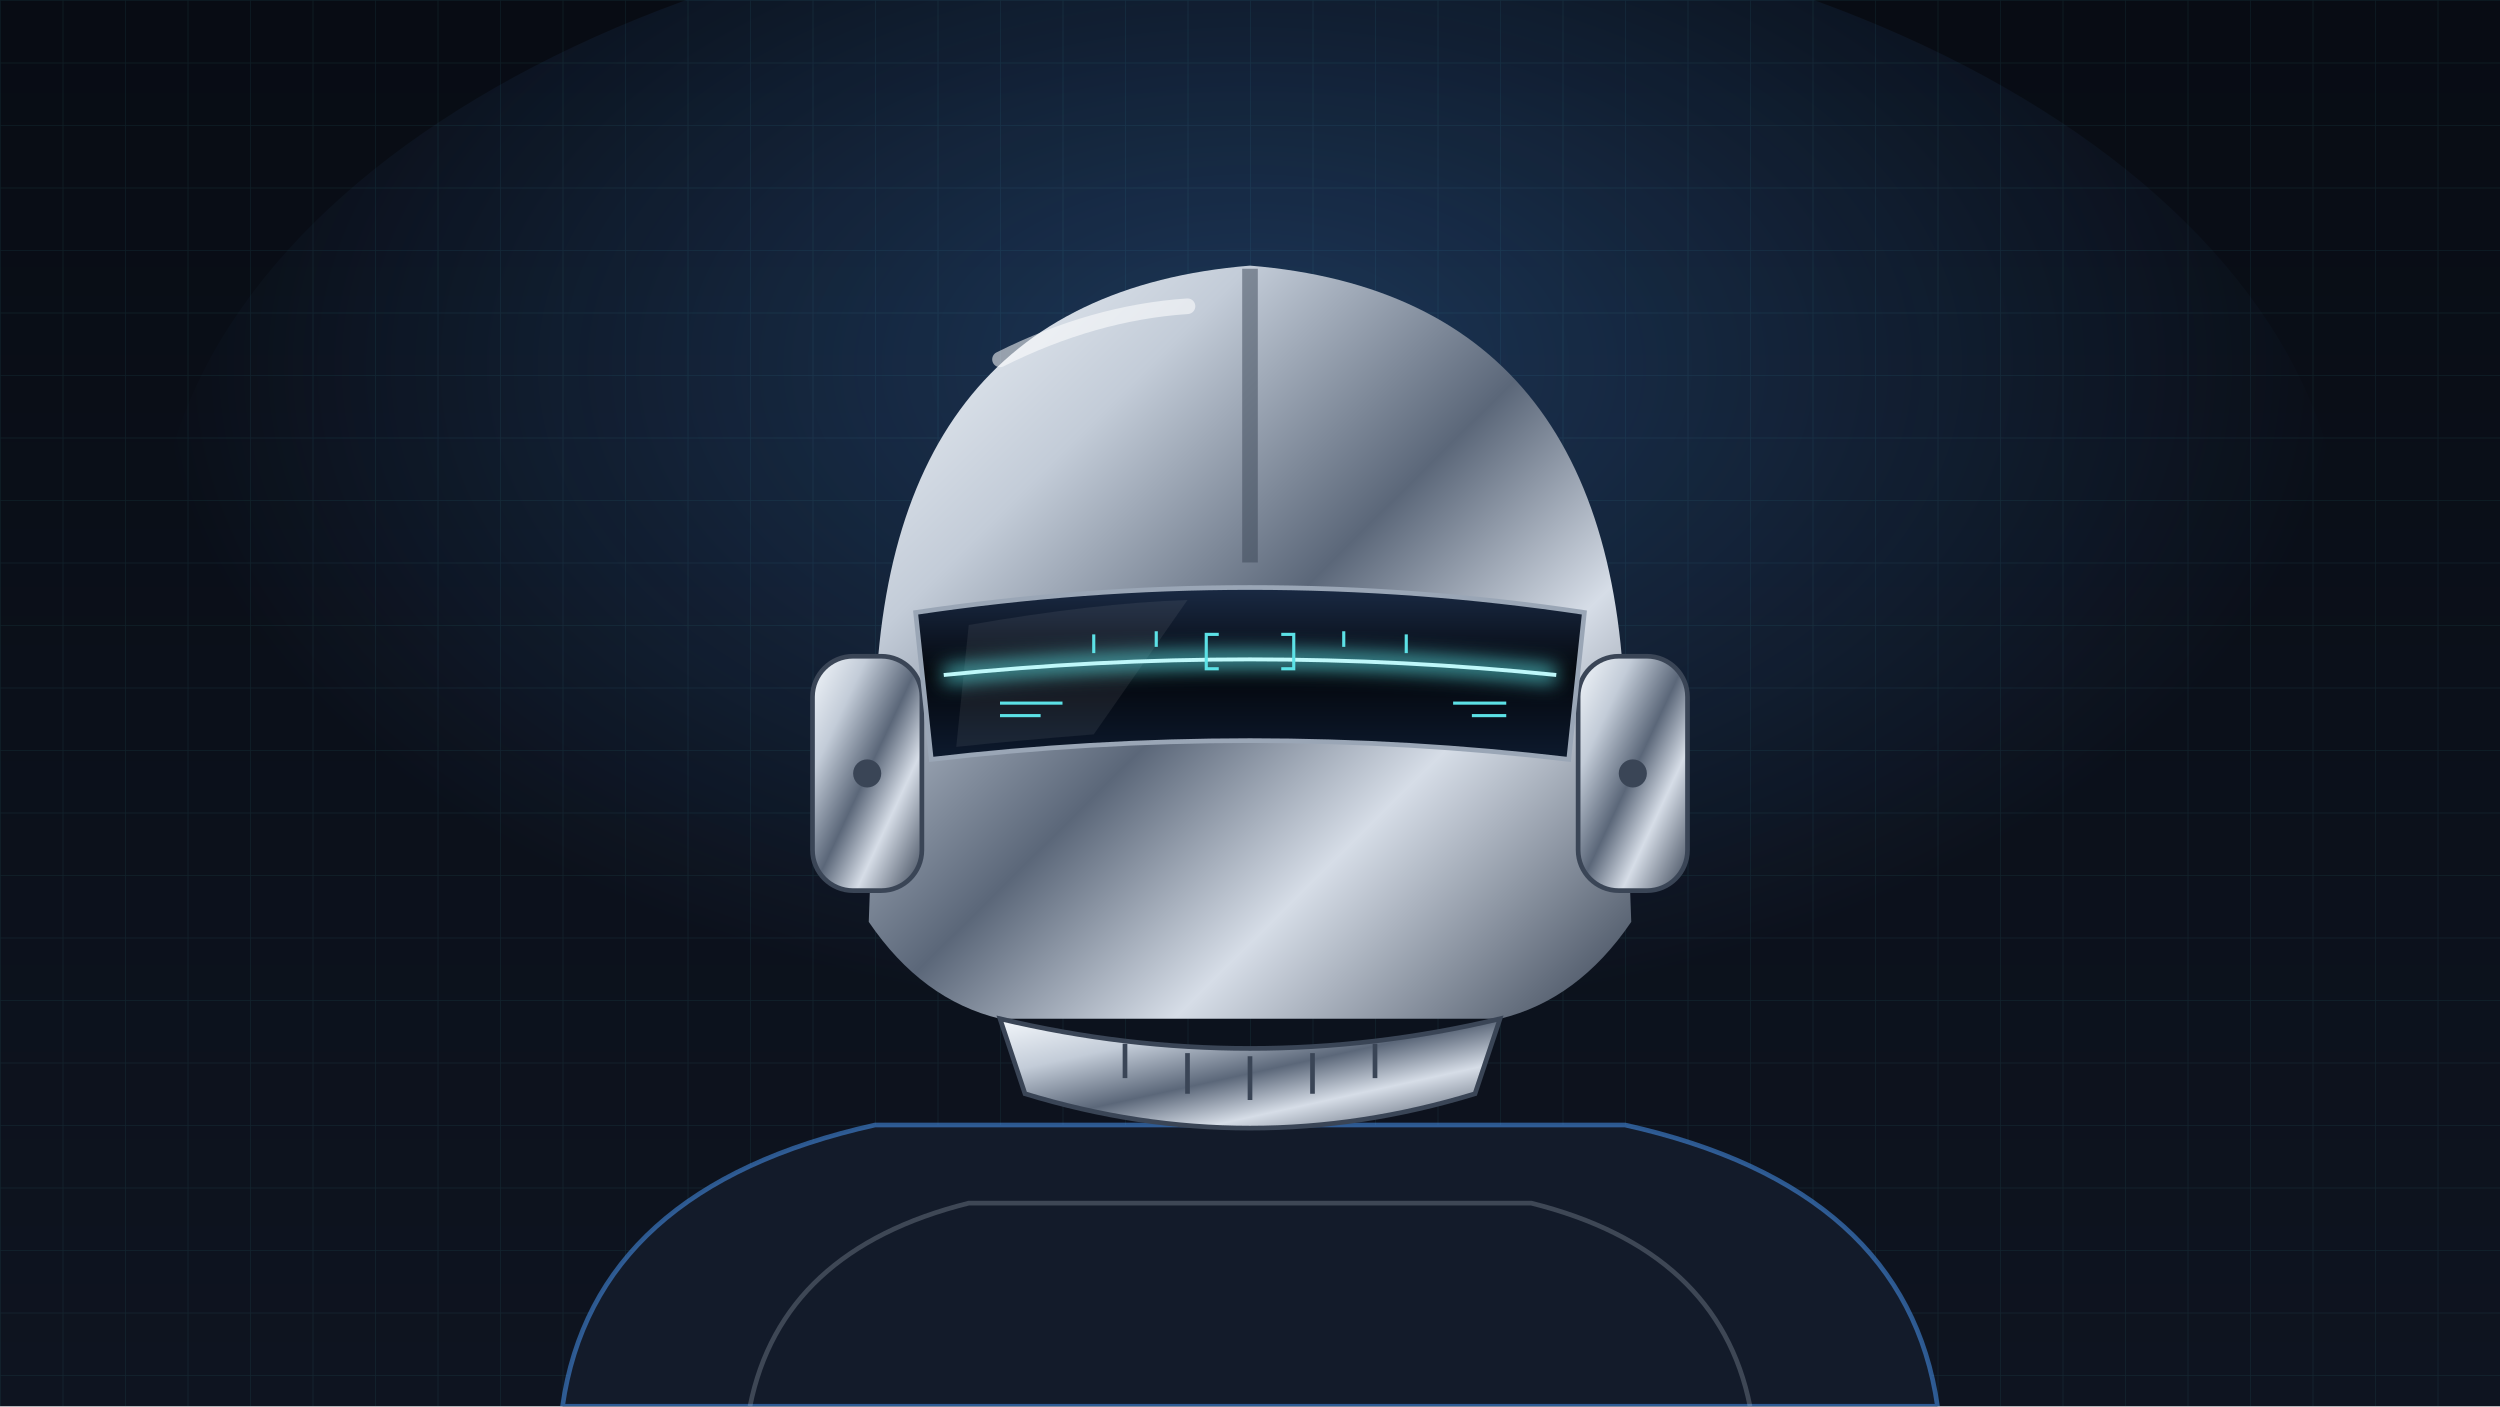
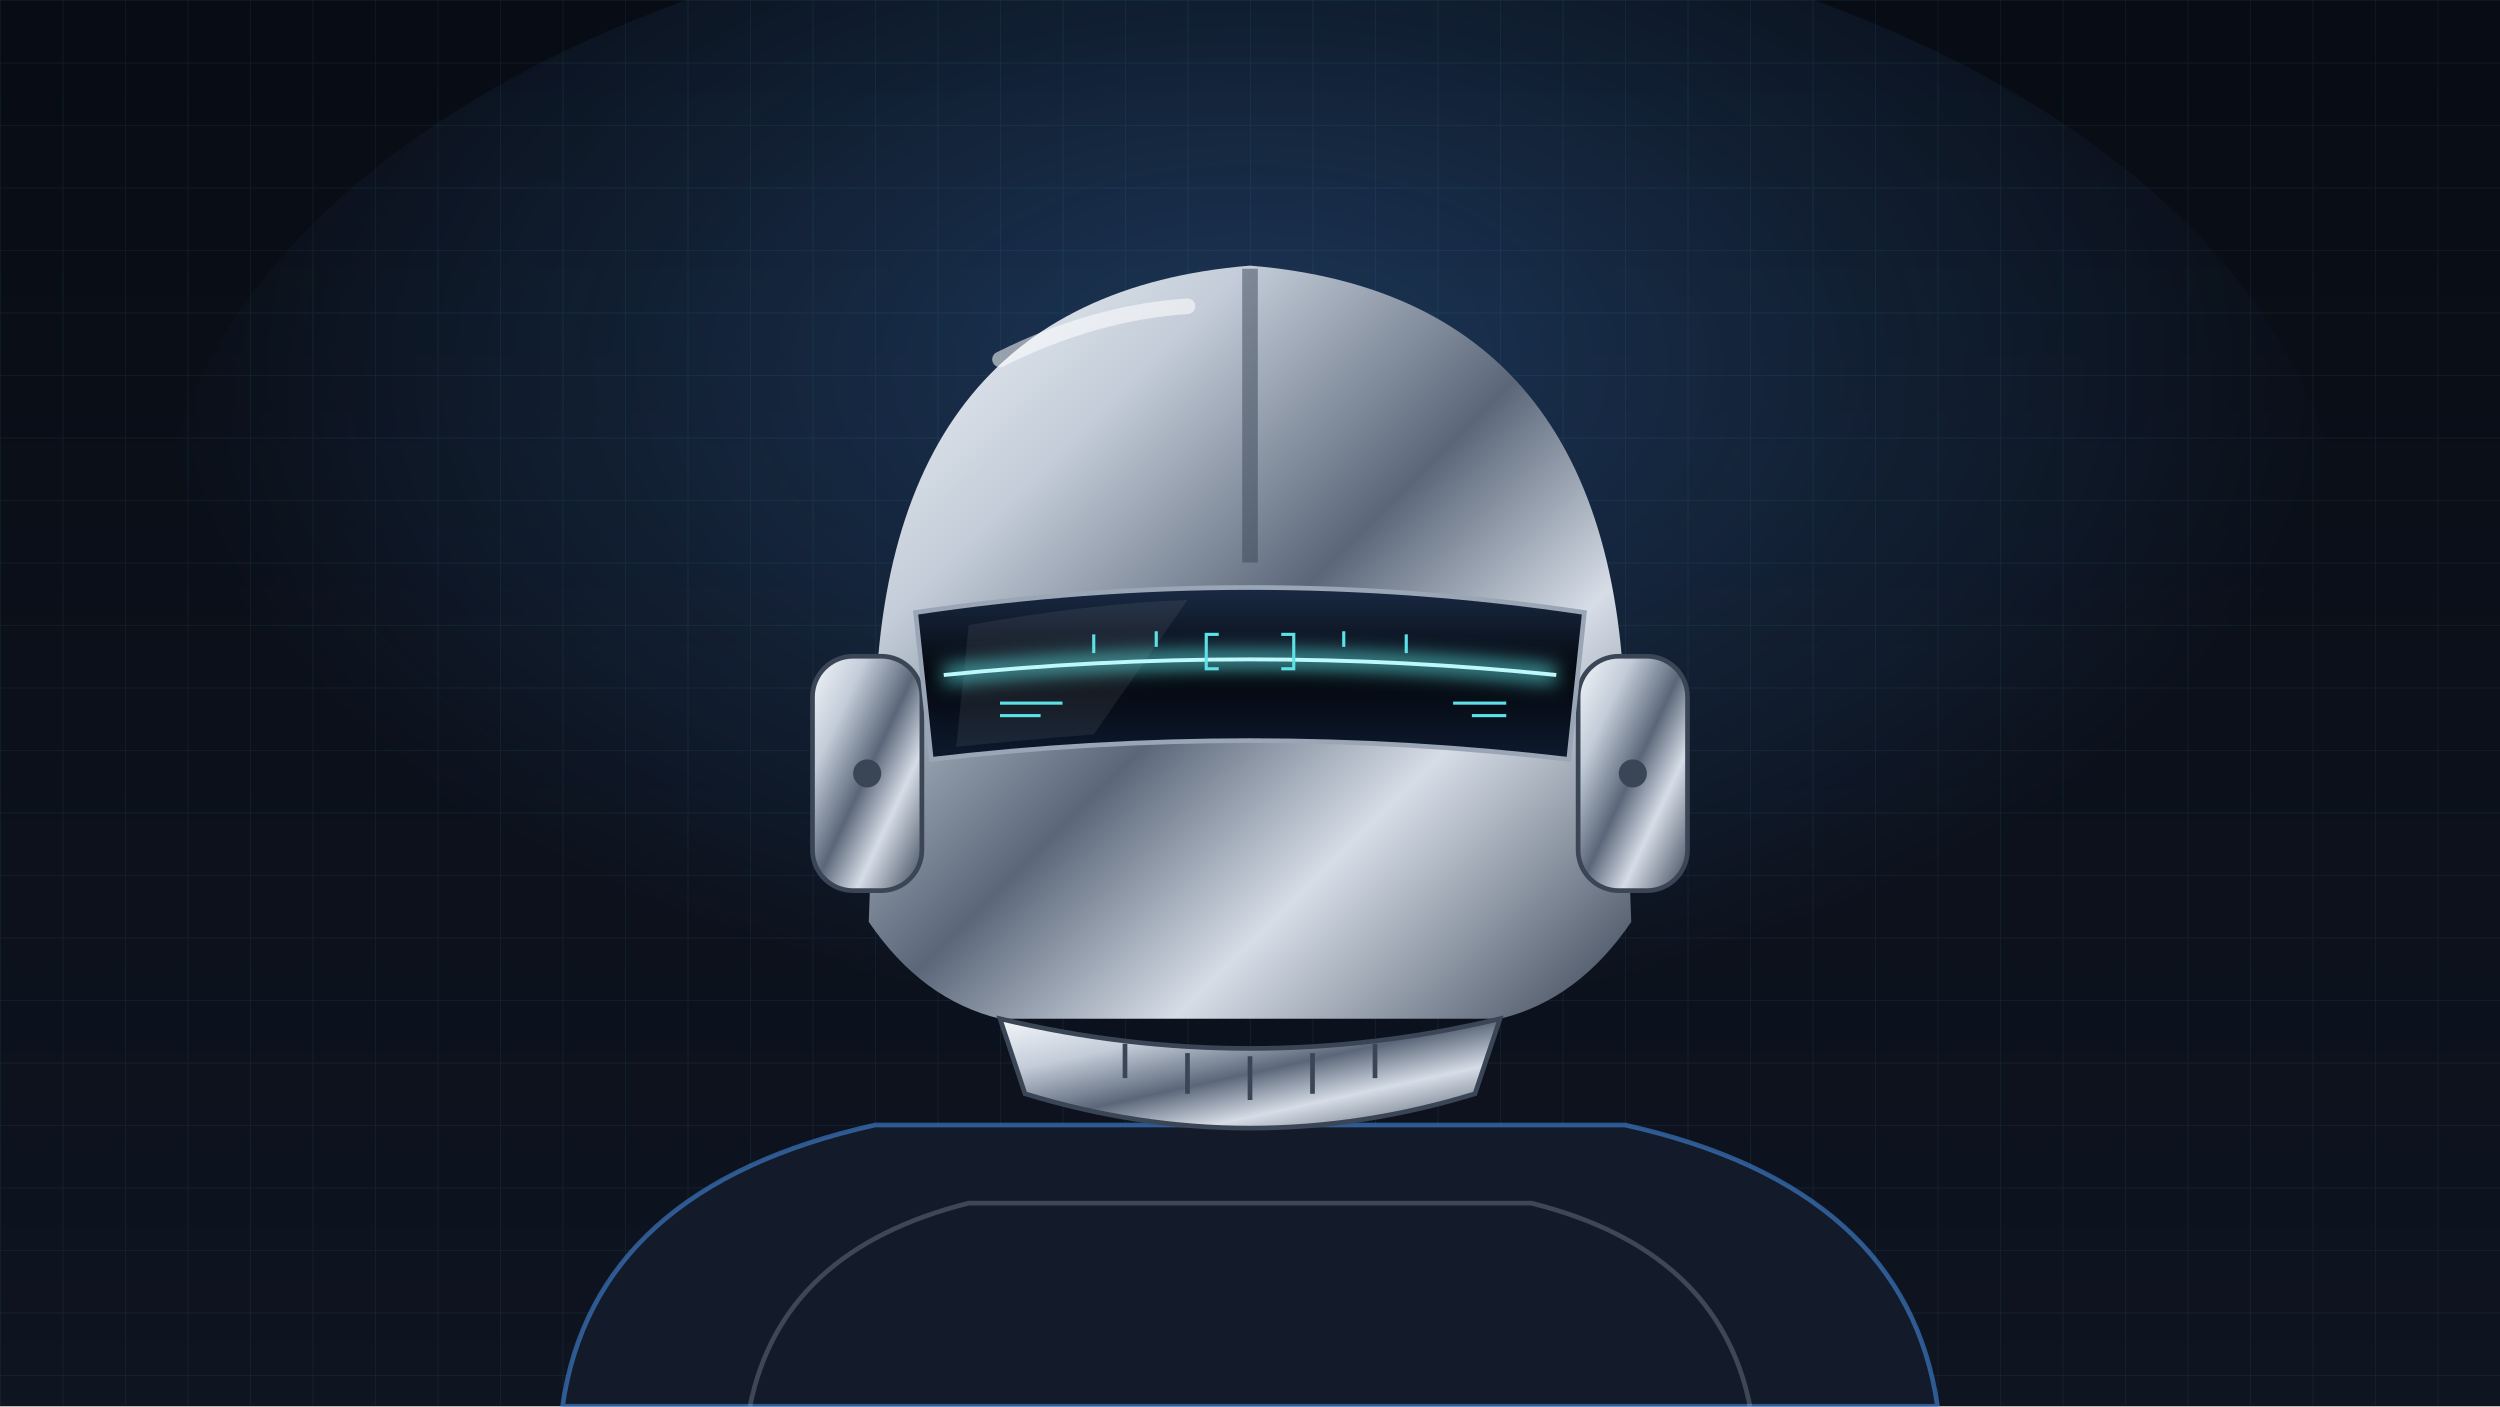
- <svg xmlns="http://www.w3.org/2000/svg" viewBox="0 0 1600 900" width="1600" height="900" preserveAspectRatio="xMidYMid slice" role="img" aria-labelledby="t87 d87">
+ <svg xmlns="http://www.w3.org/2000/svg" viewBox="0 0 1600 900" preserveAspectRatio="xMidYMid meet" style="background-color:#080C14" role="img" aria-labelledby="t87 d87">
  <defs>
    <linearGradient id="c87" x1="0" y1="0" x2="0" y2="1">
      <stop offset="0" stop-color="#080C14" />
      <stop offset="1" stop-color="#0E1420" />
    </linearGradient>
    <pattern id="r87" width="40" height="40" patternUnits="userSpaceOnUse">
      <path d="M40 0 H0 V40" fill="none" stroke="#5CE1E6" stroke-opacity=".08" />
    </pattern>
    <radialGradient id="a87" cy=".35">
      <stop offset="0" stop-color="#4D9FFF" stop-opacity=".28" />
      <stop offset="1" stop-color="#4D9FFF" stop-opacity="0" />
    </radialGradient>
    <linearGradient id="m87" x1="0" y1="0" x2="1" y2="1">
      <stop offset="0" stop-color="#f4f8fc" />
      <stop offset=".25" stop-color="#C3CCD8" />
      <stop offset=".5" stop-color="#5b6779" />
      <stop offset=".7" stop-color="#d6dde7" />
      <stop offset="1" stop-color="#3a4556" />
    </linearGradient>
    <linearGradient id="v87" x1="0" y1="0" x2="0" y2="1">
      <stop offset="0" stop-color="#1a2a44" />
      <stop offset=".5" stop-color="#04070d" />
      <stop offset="1" stop-color="#0d1a2e" />
    </linearGradient>
    <filter id="g87" x="-20%" y="-200%" width="140%" height="500%">
      <feGaussianBlur stdDeviation="6" />
    </filter>
  </defs>
  <rect width="1600" height="900" fill="url(#c87)" />
  <rect width="1600" height="900" fill="url(#r87)" />
  <ellipse cx="800" cy="360" rx="700" ry="420" fill="url(#a87)" />
  <path d="M360 900 Q380 760 560 720 L1040 720 Q1220 760 1240 900 Z" fill="#131B2A" stroke="#4D9FFF" stroke-opacity=".5" stroke-width="3" />
  <path d="M480 900 Q500 800 620 770 L980 770 Q1100 800 1120 900" fill="none" stroke="#C3CCD8" stroke-opacity=".25" stroke-width="3" />
  <path d="M560 480 Q556 190 800 170 Q1044 190 1040 480 L1044 590 Q1010 640 960 652 L640 652 Q590 640 556 590 Z" fill="url(#m87)" />
  <path d="M800 172 V360" stroke="#3a4556" stroke-width="10" opacity=".5" />
  <path d="M640 230 Q700 200 760 196" stroke="#ffffff" stroke-width="10" stroke-linecap="round" opacity=".55" fill="none" />
  <rect x="520" y="420" width="70" height="150" rx="26" fill="url(#m87)" stroke="#3a4556" stroke-width="3" />
  <rect x="1010" y="420" width="70" height="150" rx="26" fill="url(#m87)" stroke="#3a4556" stroke-width="3" />
  <circle cx="555" cy="495" r="9" fill="#3a4556" />
  <circle cx="1045" cy="495" r="9" fill="#3a4556" />
  <path d="M586 392 Q800 360 1014 392 L1004 486 Q800 462 596 486 Z" fill="url(#v87)" stroke="#9aa6b6" stroke-width="3" />
  <path d="M620 400 Q700 386 760 384 L700 470 Q650 474 612 478 Z" fill="#ffffff" opacity=".07" />
  <path d="M604 432 Q800 412 996 432" stroke="#5CE1E6" stroke-width="10" fill="none" filter="url(#g87)" opacity=".8" />
  <path d="M604 432 Q800 412 996 432" stroke="#bff8fa" stroke-width="2.5" fill="none" />
  <g stroke="#5CE1E6" stroke-width="2" fill="none">
    <path d="M700 418 v-12 M740 414 v-10 M860 414 v-10 M900 418 v-12" />
    <path d="M780 406 h-8 v22 h8 M820 406 h8 v22 h-8" />
    <path d="M640 450 h40 M640 458 h26 M930 450 h34 M942 458 h22" />
  </g>
  <path d="M640 652 Q800 690 960 652 L944 700 Q800 744 656 700 Z" fill="url(#m87)" stroke="#3a4556" stroke-width="3" />
  <g stroke="#3a4556" stroke-width="3">
    <path d="M720 690 v-22 M760 700 v-26 M800 704 v-28 M840 700 v-26 M880 690 v-22" />
  </g>
</svg>
